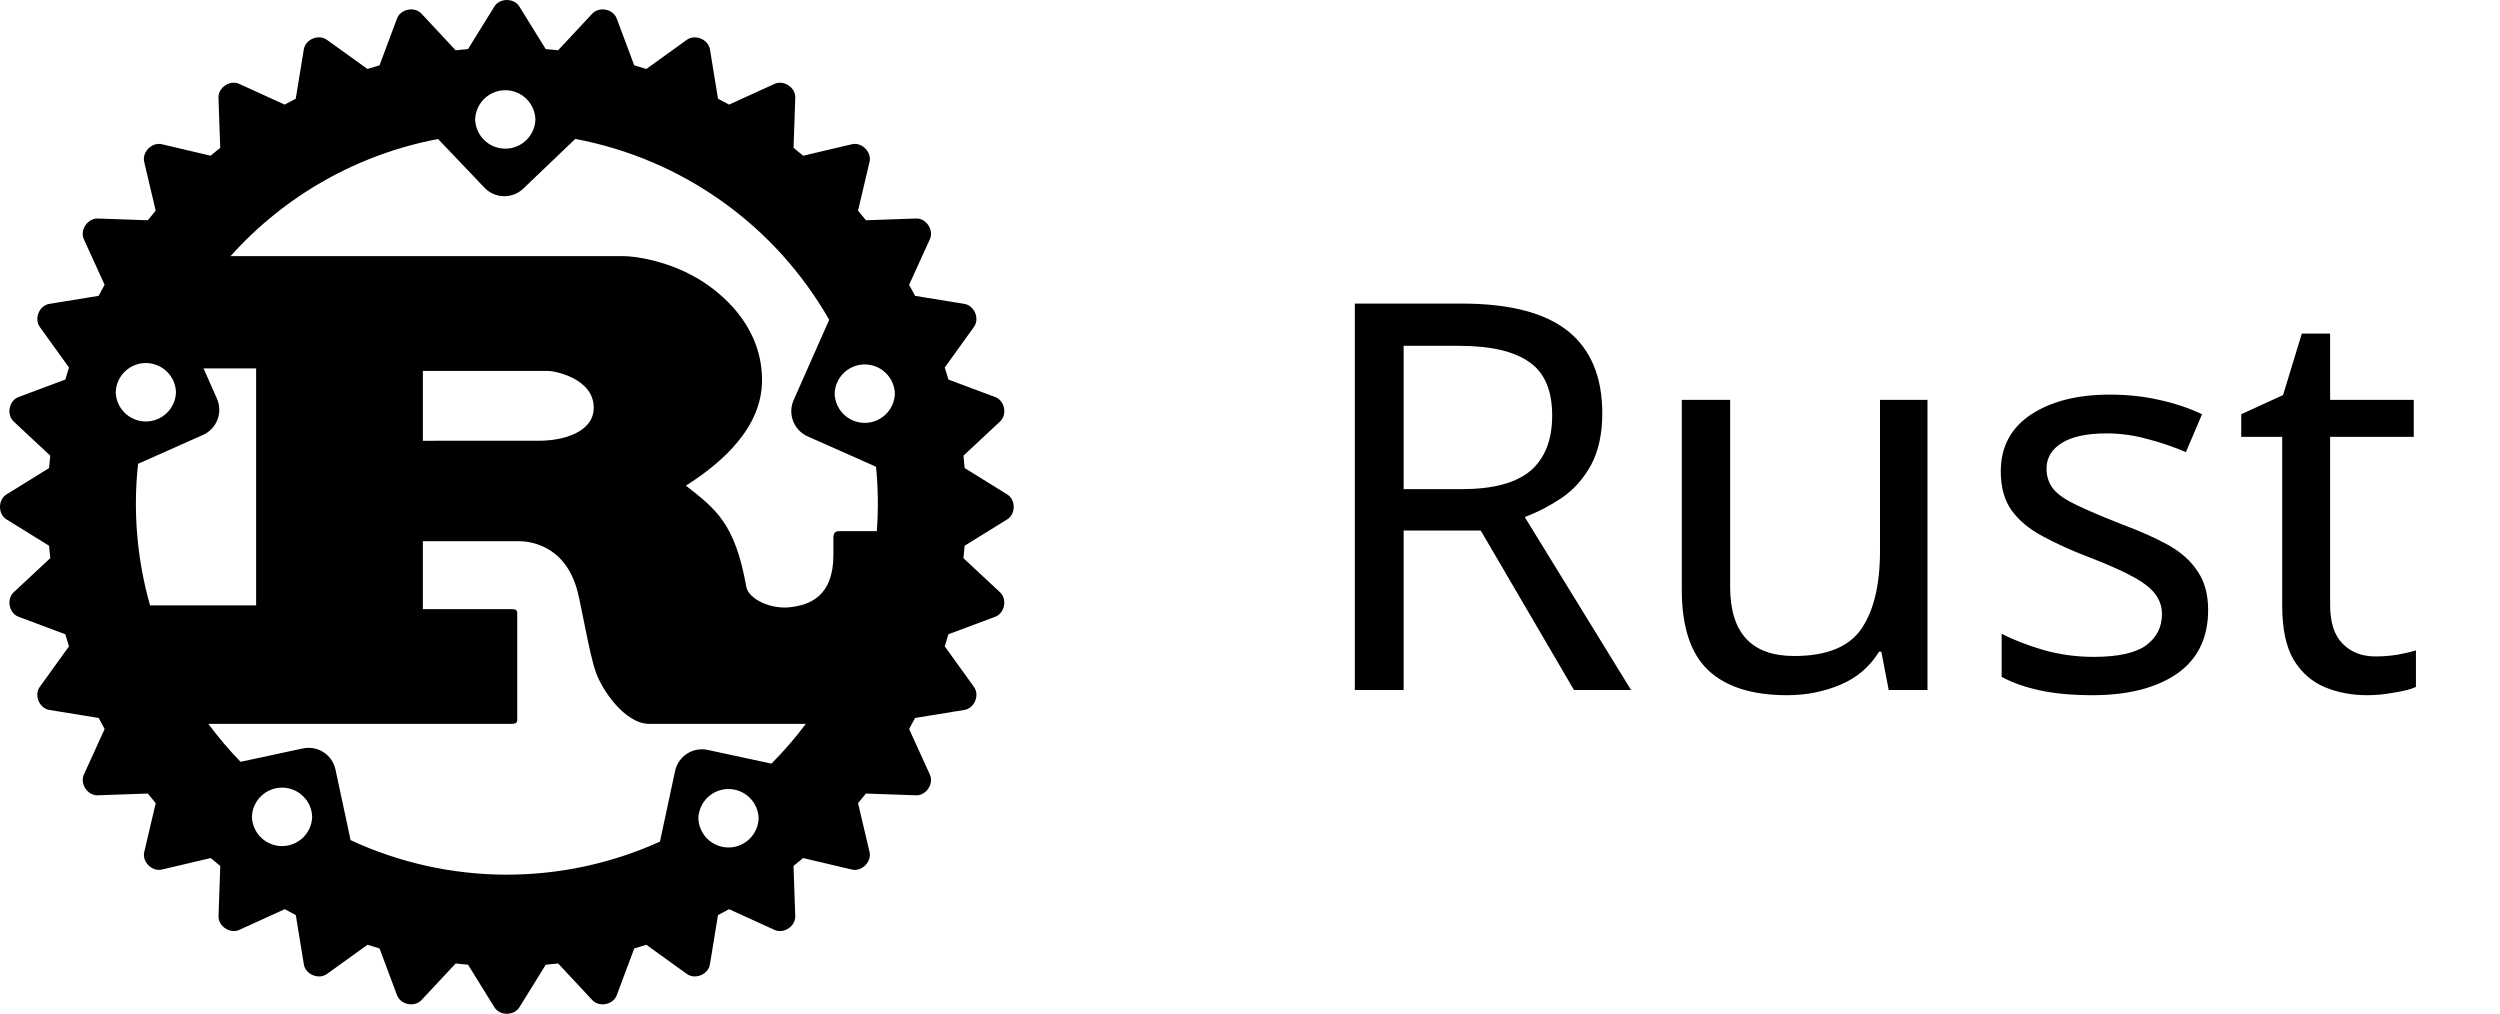
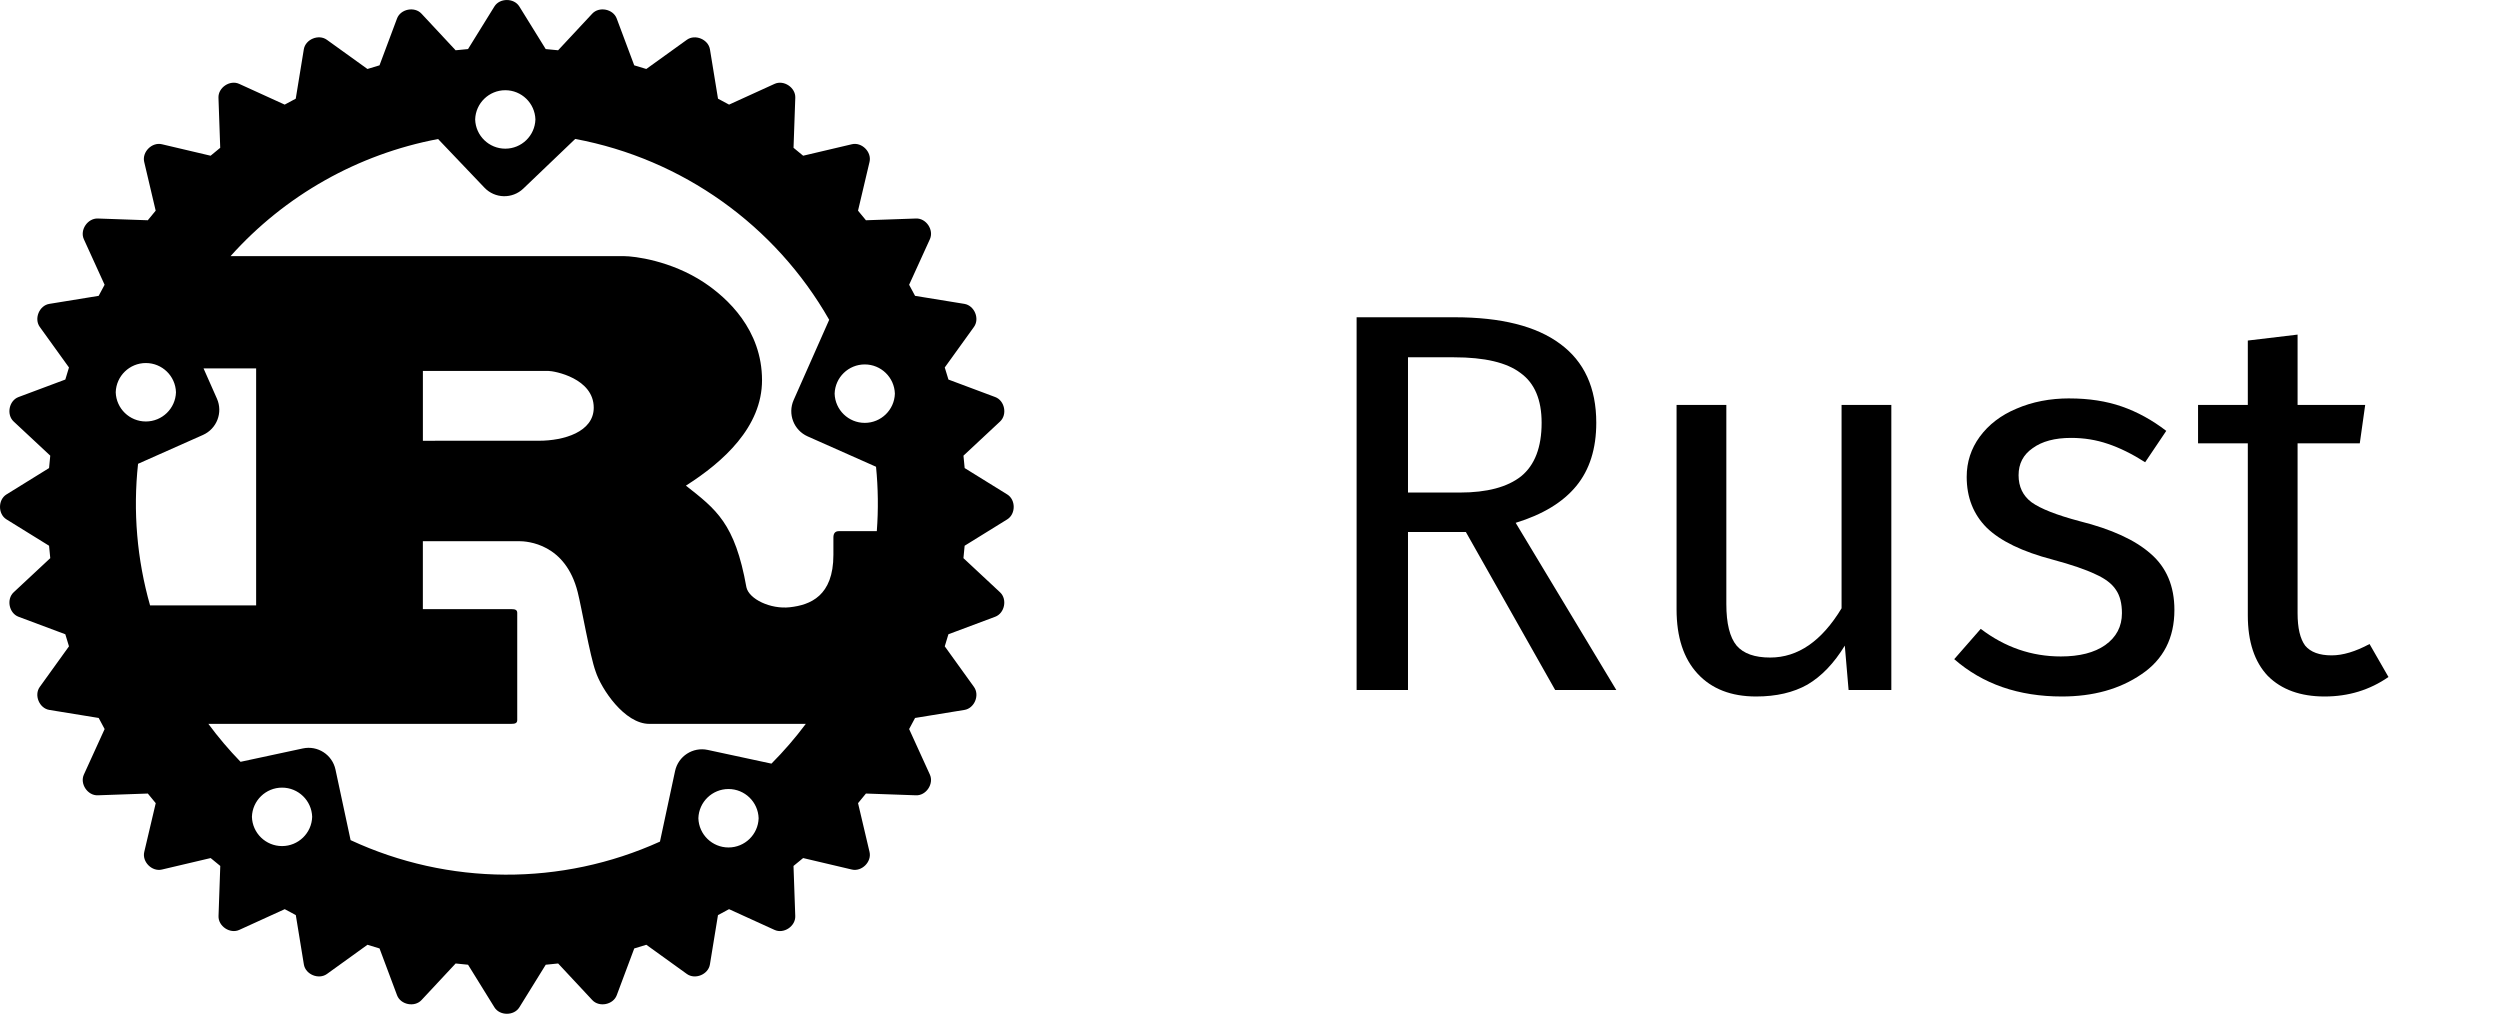
<svg xmlns="http://www.w3.org/2000/svg" width="89.668mm" height="36.36mm" viewBox="0 0 89.668 36.36" version="1.1" id="svg8">
  <defs id="defs2" />
  <g id="layer1" transform="translate(-23.96421,-11.77978)">
-     <text xml:space="preserve" style="font-style:normal;font-weight:normal;font-size:10.583px;line-height:1.25;font-family:sans-serif;letter-spacing:0px;word-spacing:0px;fill:#000000;fill-opacity:1;stroke:none;stroke-width:0.265" x="70.682" y="36.528" id="text817">
-       <tspan id="tspan815" x="70.682" y="36.528" style="font-style:normal;font-variant:normal;font-weight:normal;font-stretch:normal;font-size:19.403px;font-family:'Fira Sans';-inkscape-font-specification:'Fira Sans';stroke-width:0.265">Rust</tspan>
-     </text>
+     <g aria-label="Rust" style="font-style:normal;font-weight:normal;font-size:10.583px;line-height:1.25;font-family:sans-serif;letter-spacing:0px;word-spacing:0px;fill:#000000;fill-opacity:1;stroke:none;stroke-width:0.265" id="text817">
+       <path d="M 76.541,30.862 H 74.465 V 36.528 H 72.622 V 23.159 h 3.512 q 2.503,0 3.784,0.951 1.3,0.951 1.3,2.833 0,1.397 -0.718,2.27 -0.718,0.873 -2.173,1.319 l 3.609,5.995 h -2.193 z m -0.213,-1.416 q 1.455,0 2.193,-0.582 0.737,-0.601 0.737,-1.921 0,-1.242 -0.757,-1.785 -0.737,-0.563 -2.387,-0.563 h -1.649 v 4.851 z" style="font-style:normal;font-variant:normal;font-weight:normal;font-stretch:normal;font-size:19.403px;font-family:'Fira Sans';-inkscape-font-specification:'Fira Sans';stroke-width:0.265" id="path844" />
+       <path d="m 91.801,36.528 h -1.533 l -0.136,-1.591 q -0.582,0.951 -1.339,1.397 -0.757,0.427 -1.843,0.427 -1.339,0 -2.095,-0.815 -0.757,-0.815 -0.757,-2.309 v -7.334 h 1.785 v 7.14 q 0,1.048 0.369,1.494 0.369,0.427 1.203,0.427 1.494,0 2.561,-1.766 v -7.295 h 1.785 z" style="font-style:normal;font-variant:normal;font-weight:normal;font-stretch:normal;font-size:19.403px;font-family:'Fira Sans';-inkscape-font-specification:'Fira Sans';stroke-width:0.265" id="path846" />
+       <path d="m 98.189,26.07 q 1.048,0 1.882,0.291 0.834,0.291 1.591,0.873 l -0.757,1.125 q -0.699,-0.446 -1.339,-0.66 -0.621,-0.213 -1.319,-0.213 -0.873,0 -1.378,0.369 -0.504,0.349 -0.504,0.97 0,0.621 0.466,0.97 0.485,0.349 1.727,0.679 1.707,0.427 2.542,1.164 0.854,0.737 0.854,2.018 0,1.513 -1.184,2.309 -1.164,0.796 -2.852,0.796 -2.328,0 -3.861,-1.339 l 0.951,-1.087 q 1.3,0.99 2.872,0.99 1.009,0 1.591,-0.407 0.601,-0.427 0.601,-1.145 0,-0.524 -0.213,-0.834 -0.213,-0.33 -0.737,-0.563 -0.524,-0.252 -1.533,-0.524 -1.63,-0.427 -2.367,-1.145 -0.718,-0.718 -0.718,-1.824 0,-0.796 0.466,-1.436 0.485,-0.66 1.319,-1.009 0.854,-0.369 1.901,-0.369 z" style="font-style:normal;font-variant:normal;font-weight:normal;font-stretch:normal;font-size:19.403px;font-family:'Fira Sans';-inkscape-font-specification:'Fira Sans';stroke-width:0.265" id="path848" />
+       <path d="m 109.632,36.062 q -1.009,0.699 -2.29,0.699 -1.3,0 -2.037,-0.737 -0.718,-0.757 -0.718,-2.173 v -6.17 h -1.785 v -1.378 h 1.785 v -2.309 l 1.785,-0.213 v 2.522 h 2.425 l -0.194,1.378 h -2.231 v 6.092 q 0,0.796 0.272,1.164 0.291,0.349 0.951,0.349 0.601,0 1.358,-0.407 z" style="font-style:normal;font-variant:normal;font-weight:normal;font-stretch:normal;font-size:19.403px;font-family:'Fira Sans';-inkscape-font-specification:'Fira Sans';stroke-width:0.265" id="path850" />
+     </g>
    <path d="m 41.007,16.064 a 1.081,1.081 0 0 1 2.161,0 1.081,1.081 0 0 1 -2.161,0 m -12.892,9.785 a 1.081,1.081 0 0 1 2.161,0 1.081,1.081 0 0 1 -2.161,0 m 25.785,0.05 a 1.081,1.081 0 0 1 2.161,0 1.081,1.081 0 0 1 -2.161,0 m -22.656,1.481 c 0.497,-0.221 0.722,-0.804 0.501,-1.302 l -0.48,-1.084 h 1.886 v 8.5 h -3.804 a 13.306,13.306 0 0 1 -0.431,-5.079 z m 7.888,0.209 V 25.083 h 4.49 c 0.232,0 1.638,0.268 1.638,1.319 0,0.873 -1.078,1.186 -1.965,1.186 z M 33,41.078 a 1.081,1.081 0 0 1 2.161,0 1.081,1.081 0 0 1 -2.161,0 m 16.013,0.05 a 1.081,1.081 0 0 1 2.161,0 1.081,1.081 0 0 1 -2.161,0 m 0.334,-2.451 c -0.532,-0.114 -1.056,0.225 -1.17,0.758 l -0.542,2.531 A 13.306,13.306 0 0 1 36.539,41.913 L 35.997,39.382 C 35.883,38.849 35.359,38.51 34.827,38.624 l -2.235,0.48 A 13.306,13.306 0 0 1 31.437,37.742 h 10.874 c 0.123,0 0.205,-0.022 0.205,-0.134 v -3.846 c 0,-0.112 -0.082,-0.134 -0.205,-0.134 h -3.18 v -2.438 h 3.44 c 0.314,0 1.679,0.09 2.115,1.834 0.137,0.537 0.437,2.282 0.642,2.841 0.204,0.627 1.037,1.878 1.924,1.878 h 5.614 a 13.306,13.306 0 0 1 -1.232,1.426 z m 6.038,-10.156 a 13.306,13.306 0 0 1 0.028,2.31 h -1.365 c -0.137,0 -0.192,0.09 -0.192,0.224 v 0.627 c 0,1.476 -0.832,1.797 -1.561,1.878 -0.694,0.078 -1.464,-0.291 -1.559,-0.716 -0.41,-2.304 -1.092,-2.796 -2.17,-3.646 1.338,-0.849 2.73,-2.103 2.73,-3.78 0,-1.811 -1.242,-2.952 -2.088,-3.512 C 48.02,21.124 46.706,20.967 46.351,20.967 H 32.233 a 13.306,13.306 0 0 1 7.444,-4.201 l 1.664,1.746 c 0.376,0.394 0.999,0.409 1.393,0.032 l 1.862,-1.781 a 13.306,13.306 0 0 1 9.109,6.487 l -1.275,2.879 c -0.22,0.498 0.004,1.081 0.501,1.302 z m 3.179,0.047 -0.043,-0.445 1.313,-1.225 c 0.267,-0.249 0.167,-0.75 -0.174,-0.877 L 57.982,25.393 57.85,24.96 58.897,23.506 c 0.214,-0.296 0.017,-0.767 -0.342,-0.827 l -1.77,-0.288 -0.213,-0.397 0.744,-1.633 c 0.152,-0.332 -0.131,-0.758 -0.497,-0.744 l -1.796,0.063 -0.284,-0.344 0.413,-1.75 C 55.236,17.231 54.875,16.87 54.52,16.953 l -1.749,0.412 -0.345,-0.284 0.063,-1.796 c 0.014,-0.364 -0.412,-0.648 -0.743,-0.497 l -1.632,0.744 -0.397,-0.213 -0.289,-1.77 C 49.368,13.191 48.896,12.995 48.6,13.207 l -1.455,1.047 -0.433,-0.131 -0.628,-1.679 c -0.127,-0.342 -0.629,-0.441 -0.877,-0.175 l -1.225,1.314 -0.445,-0.043 -0.946,-1.528 c -0.191,-0.309 -0.703,-0.309 -0.894,0 l -0.946,1.528 -0.445,0.043 -1.225,-1.314 c -0.248,-0.266 -0.75,-0.167 -0.877,0.175 l -0.628,1.679 -0.433,0.131 -1.455,-1.047 c -0.296,-0.213 -0.768,-0.017 -0.827,0.342 l -0.289,1.77 -0.397,0.213 -1.632,-0.744 c -0.332,-0.152 -0.757,0.133 -0.743,0.497 l 0.063,1.796 -0.345,0.284 -1.749,-0.412 c -0.355,-0.083 -0.716,0.277 -0.633,0.633 l 0.412,1.75 -0.283,0.344 -1.796,-0.063 c -0.362,-0.01 -0.648,0.411 -0.497,0.744 l 0.744,1.633 -0.213,0.397 -1.77,0.288 c -0.36,0.058 -0.554,0.531 -0.342,0.827 l 1.047,1.454 -0.131,0.433 -1.679,0.628 c -0.341,0.127 -0.441,0.628 -0.174,0.877 l 1.313,1.225 -0.043,0.445 -1.528,0.946 c -0.309,0.191 -0.309,0.703 0,0.894 l 1.528,0.946 0.043,0.445 -1.313,1.225 c -0.266,0.248 -0.167,0.749 0.174,0.877 l 1.679,0.628 0.131,0.433 -1.047,1.455 c -0.213,0.296 -0.017,0.768 0.343,0.826 l 1.77,0.288 0.213,0.398 -0.744,1.632 c -0.152,0.332 0.135,0.758 0.497,0.744 l 1.796,-0.063 0.284,0.345 -0.412,1.75 c -0.083,0.355 0.277,0.715 0.633,0.631 l 1.749,-0.412 0.345,0.283 -0.063,1.797 c -0.014,0.364 0.412,0.648 0.743,0.497 l 1.632,-0.744 0.397,0.213 0.289,1.769 c 0.058,0.36 0.531,0.555 0.827,0.343 l 1.454,-1.048 0.433,0.132 0.628,1.678 c 0.127,0.341 0.629,0.441 0.877,0.174 l 1.225,-1.313 0.445,0.045 0.946,1.528 c 0.191,0.308 0.703,0.309 0.894,0 l 0.946,-1.528 0.445,-0.045 1.225,1.313 c 0.248,0.267 0.75,0.167 0.877,-0.174 l 0.628,-1.678 0.433,-0.132 1.455,1.048 c 0.296,0.212 0.768,0.017 0.826,-0.343 l 0.289,-1.769 0.397,-0.213 1.632,0.744 c 0.332,0.152 0.757,-0.132 0.743,-0.497 l -0.063,-1.797 0.345,-0.283 1.749,0.412 c 0.355,0.083 0.716,-0.277 0.633,-0.631 l -0.412,-1.75 0.283,-0.345 1.796,0.063 c 0.362,0.015 0.649,-0.412 0.497,-0.744 l -0.744,-1.632 0.213,-0.398 1.77,-0.288 c 0.36,-0.058 0.556,-0.53 0.342,-0.826 l -1.047,-1.455 0.131,-0.433 1.678,-0.628 c 0.341,-0.128 0.441,-0.629 0.174,-0.877 l -1.313,-1.225 0.043,-0.445 1.528,-0.946 c 0.309,-0.191 0.31,-0.703 3.49e-4,-0.894 z" id="path4638" style="stroke-width:0.348" />
  </g>
</svg>
